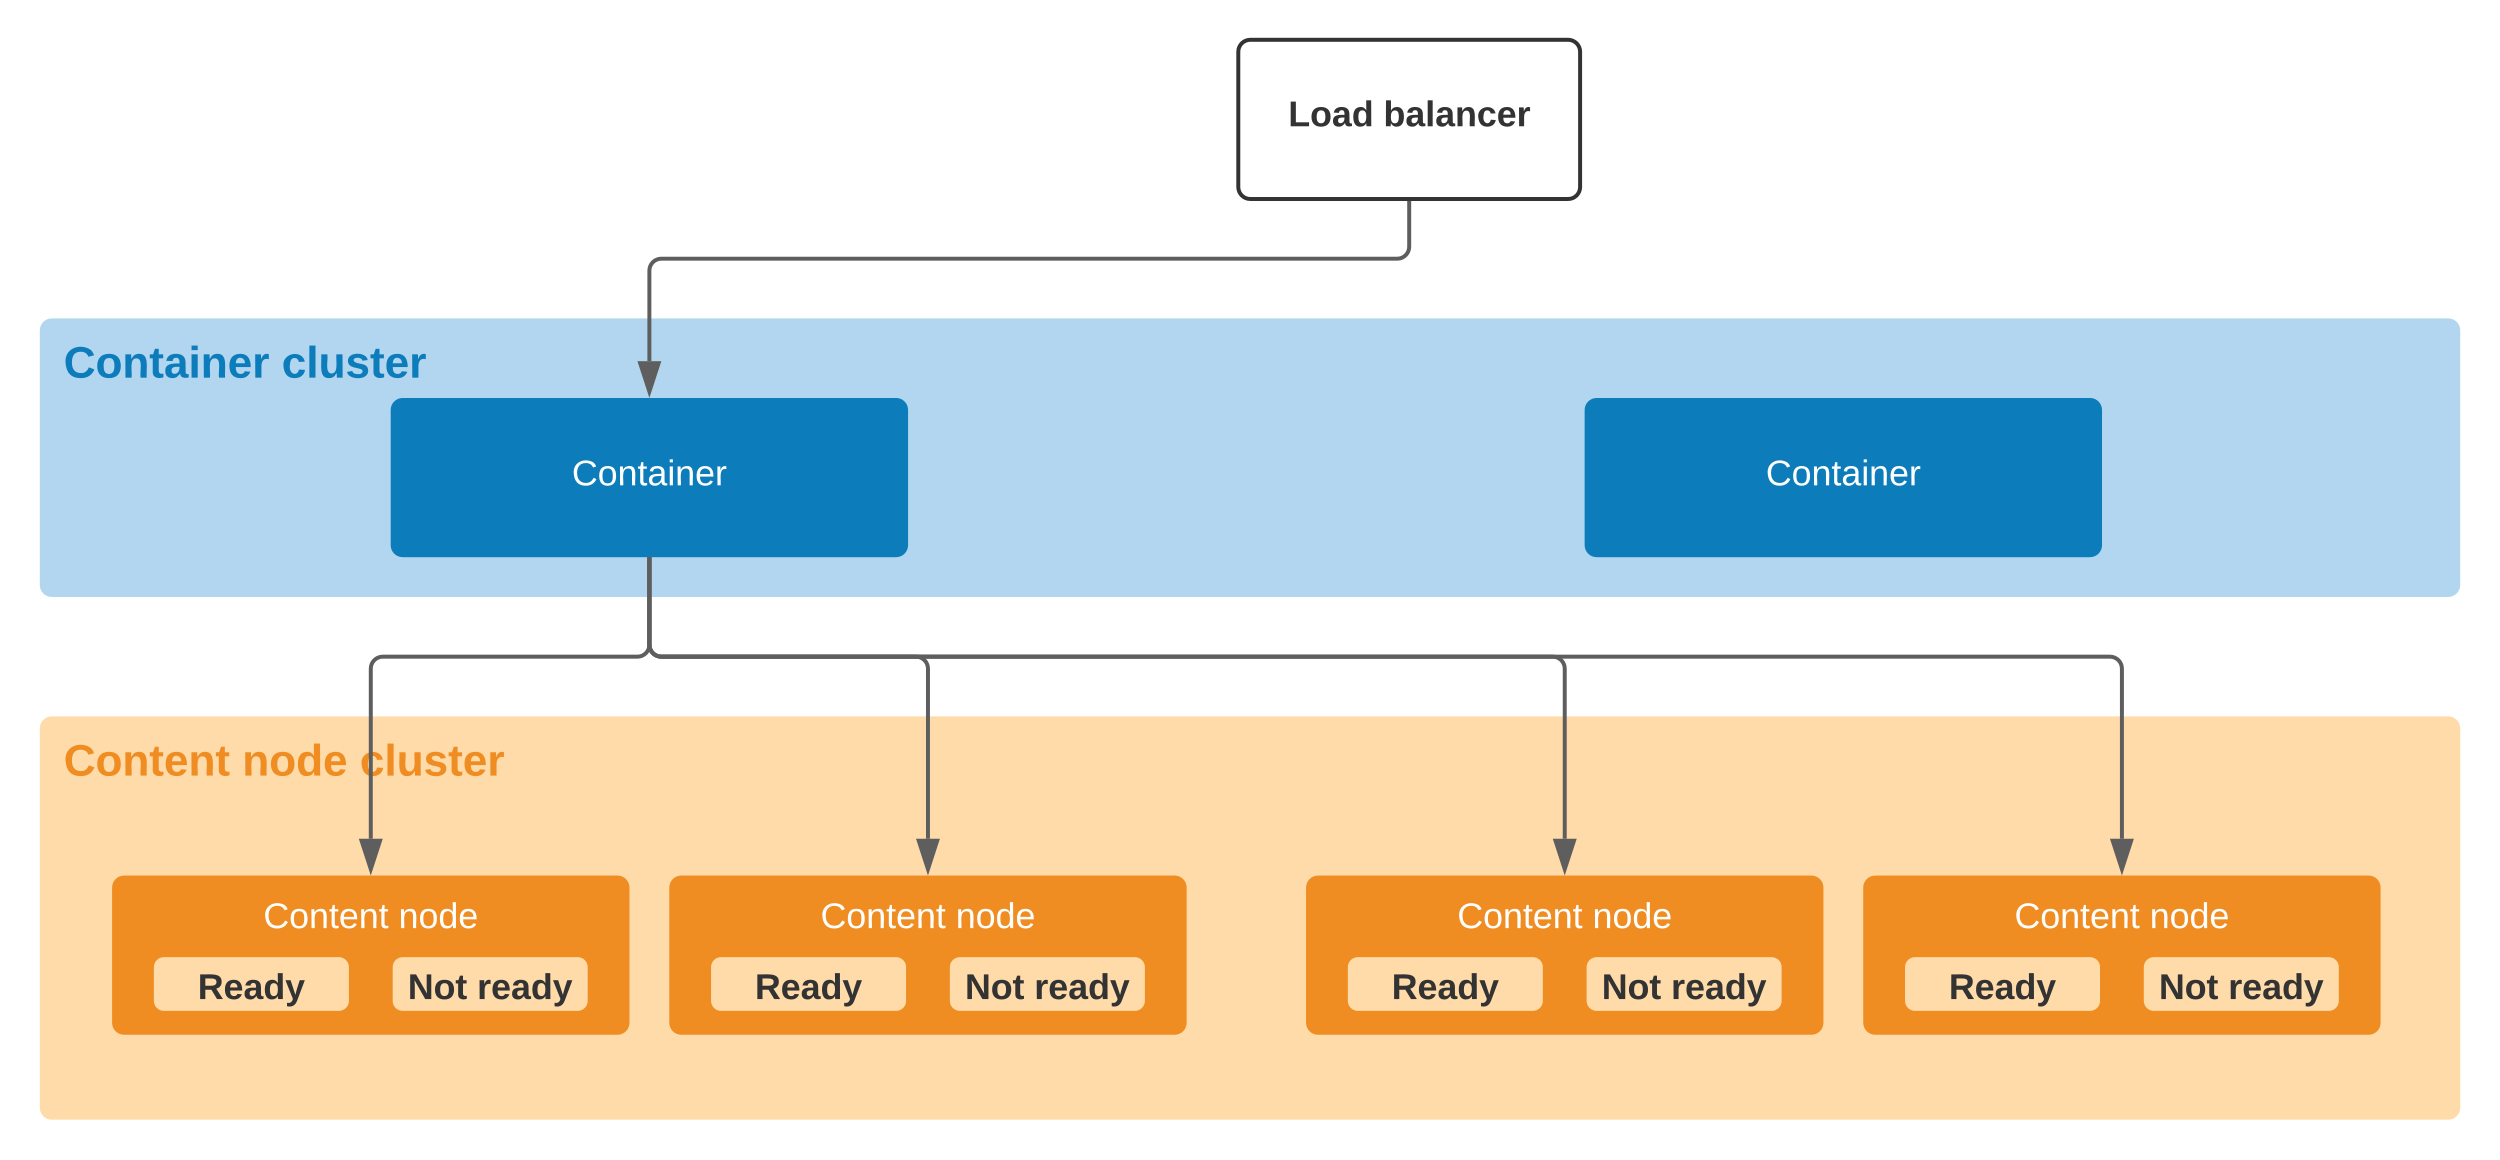
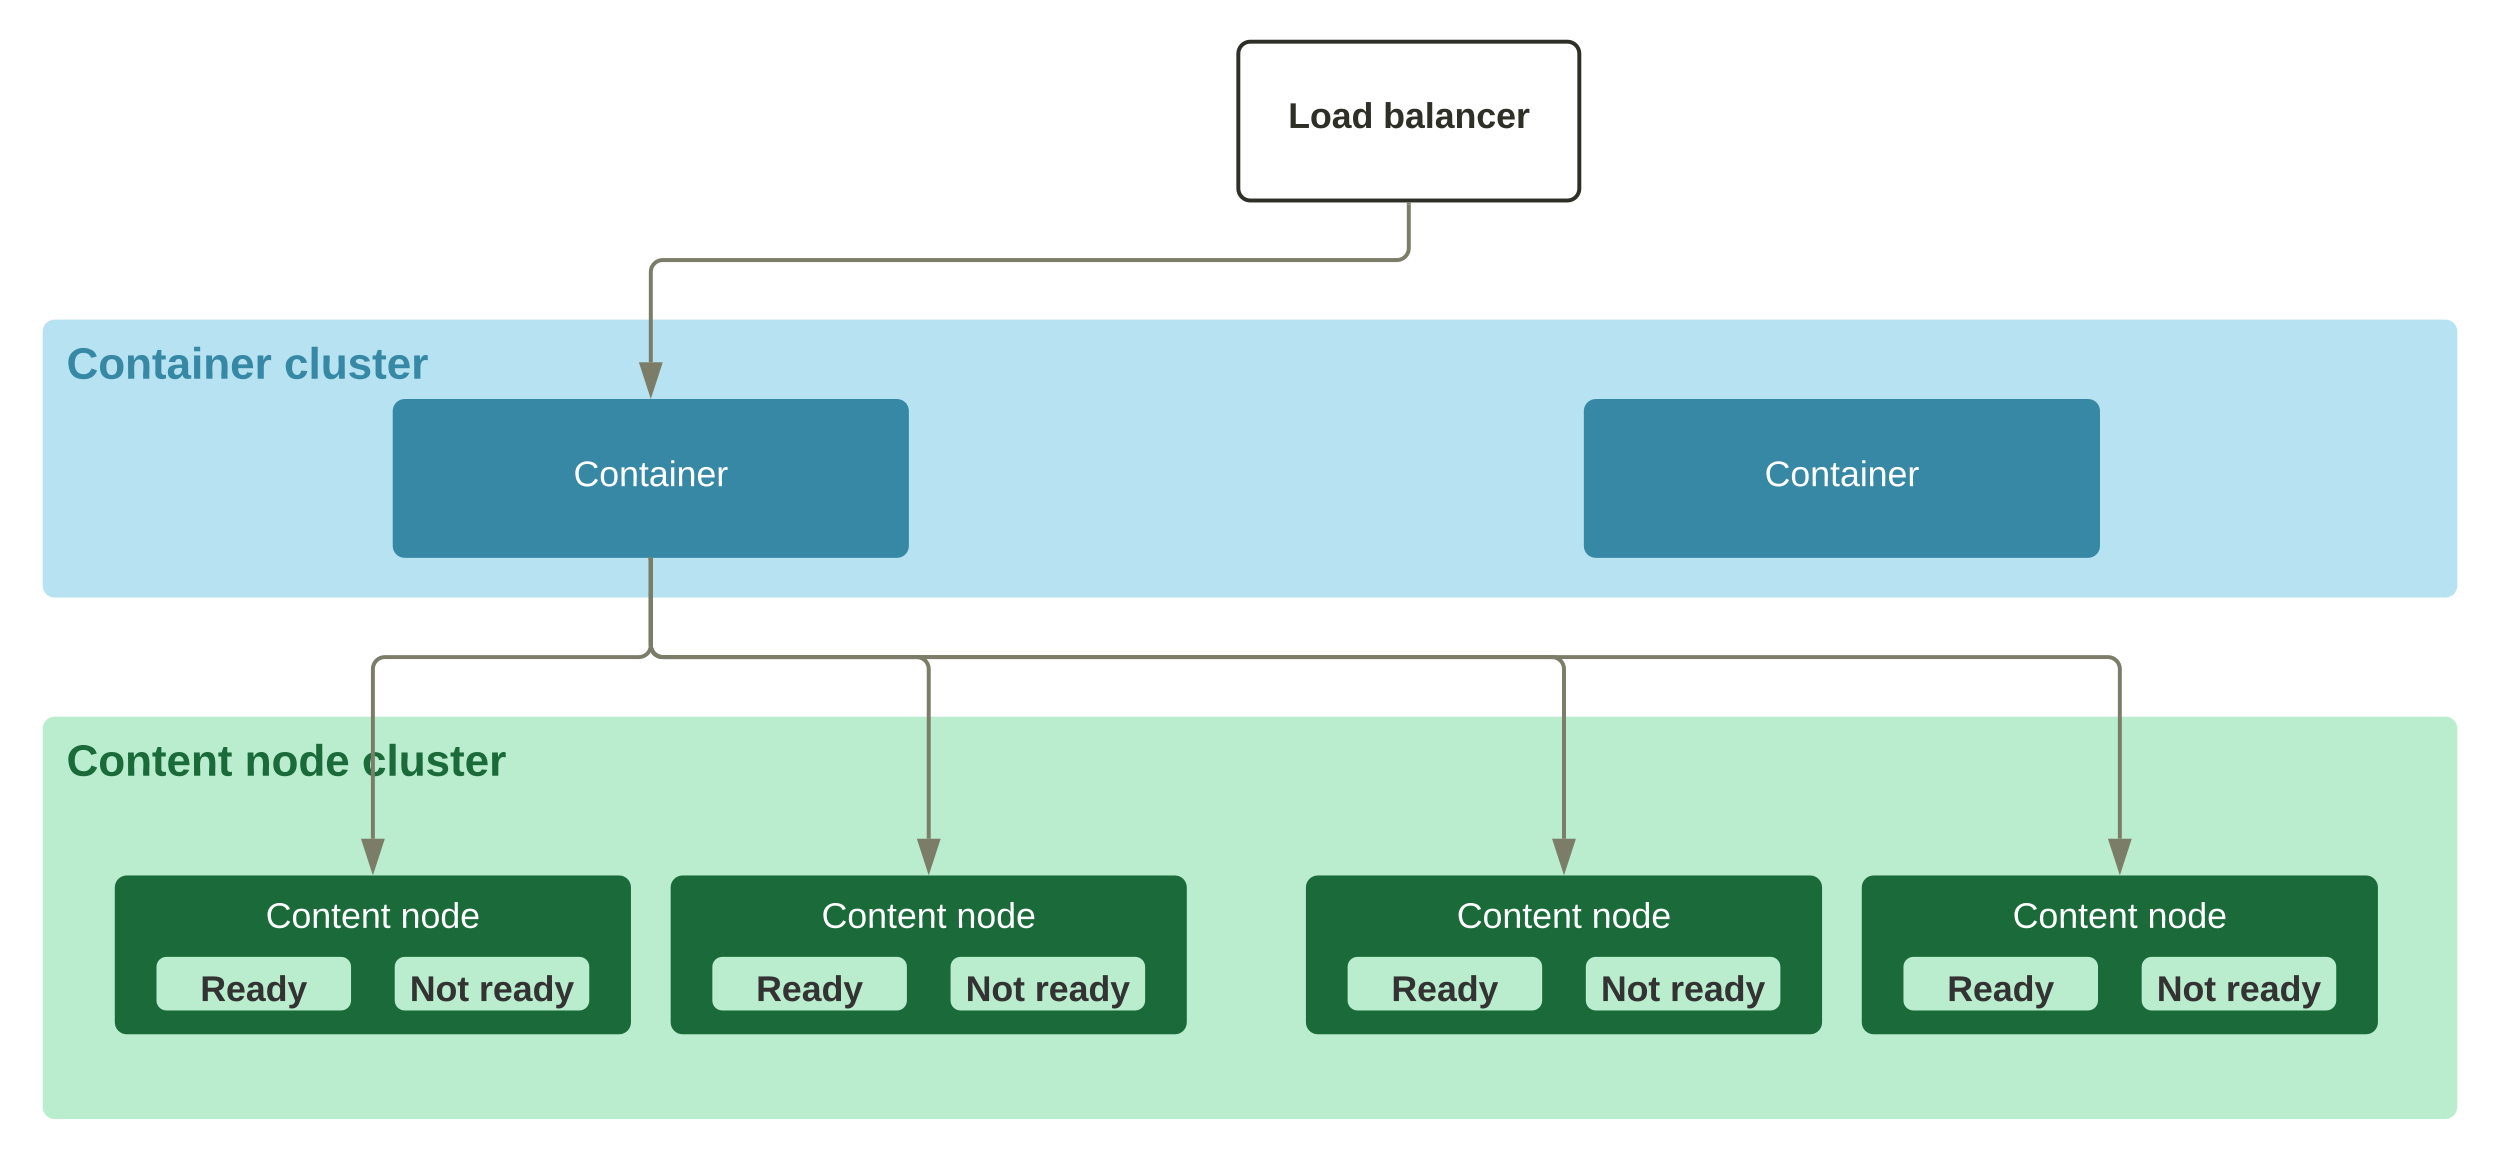
- <svg xmlns="http://www.w3.org/2000/svg" xmlns:ns1="lucid" xmlns:xlink="http://www.w3.org/1999/xlink" width="1256.33" height="582.67">
-   <g transform="translate(1456.333 -160)" ns1:page-tab-id="0_0">
+ <svg xmlns="http://www.w3.org/2000/svg" xmlns:ns1="lucid" xmlns:xlink="http://www.w3.org/1999/xlink" width="1259.33" height="585.17">
+   <g transform="translate(1457.833 -159)" ns1:page-tab-id="0_0">
    <path d="M-1500 0H0v1000h-1500z" fill="#fff" />
-     <path d="M-1436.33 526c0-3.3 2.68-6 6-6H-226c3.3 0 6 2.7 6 6v190.67c0 3.3-2.7 6-6 6h-1204.33c-3.32 0-6-2.7-6-6z" stroke="#000" stroke-opacity="0" stroke-width="3" fill="#ffdba9" />
+     <path d="M-1436.33 526a6 6 0 0 1 6-6H-226a6 6 0 0 1 6 6v190.67a6 6 0 0 1-6 6h-1204.33a6 6 0 0 1-6-6z" stroke="#000" stroke-opacity="0" stroke-width="3" fill="#baedce" />
    <use xlink:href="#a" transform="matrix(1,0,0,1,-1424.333,532) translate(0 17.77778)" />
    <use xlink:href="#b" transform="matrix(1,0,0,1,-1424.333,532) translate(89.75309 17.77778)" />
    <use xlink:href="#c" transform="matrix(1,0,0,1,-1424.333,532) translate(148.8272 17.77778)" />
-     <path d="M-1436.33 326c0-3.3 2.68-6 6-6H-226c3.3 0 6 2.7 6 6v128c0 3.3-2.7 6-6 6h-1204.33c-3.32 0-6-2.7-6-6z" stroke="#000" stroke-opacity="0" stroke-width="3" fill="#b2d6ef" />
+     <path d="M-1436.33 326a6 6 0 0 1 6-6H-226a6 6 0 0 1 6 6v128a6 6 0 0 1-6 6h-1204.33a6 6 0 0 1-6-6z" stroke="#000" stroke-opacity="0" stroke-width="3" fill="#b7e2f1" />
    <use xlink:href="#d" transform="matrix(1,0,0,1,-1424.333,332) translate(0 17.77778)" />
    <use xlink:href="#e" transform="matrix(1,0,0,1,-1424.333,332) translate(109.5679 17.77778)" />
-     <path d="M-1260 366c0-3.3 2.7-6 6-6h248c3.3 0 6 2.7 6 6v68c0 3.3-2.7 6-6 6h-248c-3.3 0-6-2.7-6-6z" stroke="#000" stroke-opacity="0" stroke-width="3" fill="#0c7cba" />
+     <path d="M-1260 366a6 6 0 0 1 6-6h248a6 6 0 0 1 6 6v68a6 6 0 0 1-6 6h-248a6 6 0 0 1-6-6z" stroke="#000" stroke-opacity="0" stroke-width="3" fill="#3788a5" />
    <use xlink:href="#f" transform="matrix(1,0,0,1,-1248,372) translate(79.075 31.9)" />
-     <path d="M-834.05 186c0-3.3 2.7-6 6-6h159.77c3.3 0 6 2.7 6 6v68c0 3.3-2.7 6-6 6h-159.77c-3.3 0-6-2.7-6-6z" stroke="#333" stroke-width="2" fill="#fff" />
+     <path d="M-834.05 186a6 6 0 0 1 6-6h159.77a6 6 0 0 1 6 6v68a6 6 0 0 1-6 6h-159.77a6 6 0 0 1-6-6z" stroke="#2e2f27" stroke-width="2" fill="#fff" />
    <use xlink:href="#g" transform="matrix(1,0,0,1,-829.049,185) translate(20.125 38.4625)" />
    <use xlink:href="#h" transform="matrix(1,0,0,1,-829.049,185) translate(67.975 38.4625)" />
-     <path d="M-1400 606c0-3.3 2.7-6 6-6h248c3.3 0 6 2.7 6 6v68c0 3.3-2.7 6-6 6h-248c-3.3 0-6-2.7-6-6z" stroke="#000" stroke-opacity="0" stroke-width="3" fill="#ef8d22" />
+     <path d="M-1400 606a6 6 0 0 1 6-6h248a6 6 0 0 1 6 6v68a6 6 0 0 1-6 6h-248a6 6 0 0 1-6-6z" stroke="#000" stroke-opacity="0" stroke-width="3" fill="#1b6a3a" />
    <use xlink:href="#i" transform="matrix(1,0,0,1,-1388,612) translate(64.025 14.4)" />
    <use xlink:href="#j" transform="matrix(1,0,0,1,-1388,612) translate(131.975 14.4)" />
-     <path d="M-1380 646c0-3.3 2.7-6 6-6h88c3.3 0 6 2.7 6 6v17c0 3.3-2.7 6-6 6h-88c-3.3 0-6-2.7-6-6z" stroke="#ef8d22" stroke-width="2" fill="#ffdba9" />
-     <use xlink:href="#k" transform="matrix(1,0,0,1,-1375,645) translate(18.05 17.06667)" />
-     <path d="M-1260 646c0-3.3 2.7-6 6-6h88c3.3 0 6 2.7 6 6v17c0 3.3-2.7 6-6 6h-88c-3.3 0-6-2.7-6-6z" stroke="#ef8d22" stroke-width="2" fill="#ffdba9" />
-     <use xlink:href="#l" transform="matrix(1,0,0,1,-1255,645) translate(3.6 17.06667)" />
-     <use xlink:href="#m" transform="matrix(1,0,0,1,-1255,645) translate(38.45 17.06667)" />
-     <path d="M-748.17 262v22c0 3.3-2.68 6-6 6H-1124c-3.3 0-6 2.7-6 6v45.5" stroke="#5e5e5e" stroke-width="2" fill="none" />
-     <path d="M-747.17 262.03h-2V261h2" fill="#5e5e5e" />
-     <path d="M-1130 356.76l-4.64-14.26h9.28z" stroke="#5e5e5e" stroke-width="2" fill="#5e5e5e" />
-     <path d="M-1130 441v43c0 3.3-2.7 6-6 6h-128c-3.3 0-6 2.7-6 6v85.5" stroke="#5e5e5e" stroke-width="2" fill="none" />
-     <path d="M-1129 441.03h-2V440h2" fill="#5e5e5e" />
-     <path d="M-1270 596.76l-4.64-14.26h9.28z" stroke="#5e5e5e" stroke-width="2" fill="#5e5e5e" />
-     <path d="M-1130 441v43c0 3.3 2.7 6 6 6h128c3.3 0 6 2.7 6 6v85.5" stroke="#5e5e5e" stroke-width="2" fill="none" />
-     <path d="M-1129 441.03h-2V440h2" fill="#5e5e5e" />
-     <path d="M-990 596.76l-4.64-14.26h9.28z" stroke="#5e5e5e" stroke-width="2" fill="#5e5e5e" />
-     <path d="M-1120 606c0-3.3 2.7-6 6-6h248c3.3 0 6 2.7 6 6v68c0 3.3-2.7 6-6 6h-248c-3.3 0-6-2.7-6-6z" stroke="#000" stroke-opacity="0" stroke-width="3" fill="#ef8d22" />
+     <path d="M-1380 646a6 6 0 0 1 6-6h88a6 6 0 0 1 6 6v17a6 6 0 0 1-6 6h-88a6 6 0 0 1-6-6z" stroke="#1b6a3a" stroke-width="2" fill="#baedce" />
+     <use xlink:href="#k" transform="matrix(1,0,0,1,-1375,645) translate(18.05 18.25417)" />
+     <path d="M-1260 646a6 6 0 0 1 6-6h88a6 6 0 0 1 6 6v17a6 6 0 0 1-6 6h-88a6 6 0 0 1-6-6z" stroke="#1b6a3a" stroke-width="2" fill="#baedce" />
+     <use xlink:href="#l" transform="matrix(1,0,0,1,-1255,645) translate(3.6 18.25417)" />
+     <use xlink:href="#m" transform="matrix(1,0,0,1,-1255,645) translate(38.45 18.25417)" />
+     <path d="M-748.17 262v22a6 6 0 0 1-6 6H-1124a6 6 0 0 0-6 6v45.5" stroke="#7b7d68" stroke-width="2" fill="none" />
+     <path d="M-747.17 262.03h-2V261h2z" stroke="#7b7d68" stroke-width=".05" fill="#7b7d68" />
+     <path d="M-1130 356.76l-4.63-14.26h9.27z" stroke="#7b7d68" stroke-width="2" fill="#7b7d68" />
+     <path d="M-1130 441v43a6 6 0 0 1-6 6h-128a6 6 0 0 0-6 6v85.5" stroke="#7b7d68" stroke-width="2" fill="none" />
+     <path d="M-1129 441.03h-2V440h2z" stroke="#7b7d68" stroke-width=".05" fill="#7b7d68" />
+     <path d="M-1270 596.76l-4.63-14.26h9.27z" stroke="#7b7d68" stroke-width="2" fill="#7b7d68" />
+     <path d="M-1130 441v43a6 6 0 0 0 6 6h128a6 6 0 0 1 6 6v85.5" stroke="#7b7d68" stroke-width="2" fill="none" />
+     <path d="M-1129 441.03h-2V440h2z" stroke="#7b7d68" stroke-width=".05" fill="#7b7d68" />
+     <path d="M-990 596.76l-4.63-14.26h9.26z" stroke="#7b7d68" stroke-width="2" fill="#7b7d68" />
+     <path d="M-1120 606a6 6 0 0 1 6-6h248a6 6 0 0 1 6 6v68a6 6 0 0 1-6 6h-248a6 6 0 0 1-6-6z" stroke="#000" stroke-opacity="0" stroke-width="3" fill="#1b6a3a" />
    <use xlink:href="#i" transform="matrix(1,0,0,1,-1108,612) translate(64.025 14.4)" />
    <use xlink:href="#j" transform="matrix(1,0,0,1,-1108,612) translate(131.975 14.4)" />
-     <path d="M-1100 646c0-3.3 2.7-6 6-6h88c3.3 0 6 2.7 6 6v17c0 3.3-2.7 6-6 6h-88c-3.3 0-6-2.7-6-6z" stroke="#ef8d22" stroke-width="2" fill="#ffdba9" />
-     <use xlink:href="#k" transform="matrix(1,0,0,1,-1095,645) translate(18.05 17.06667)" />
-     <path d="M-980 646c0-3.3 2.7-6 6-6h88c3.3 0 6 2.7 6 6v17c0 3.3-2.7 6-6 6h-88c-3.3 0-6-2.7-6-6z" stroke="#ef8d22" stroke-width="2" fill="#ffdba9" />
-     <use xlink:href="#l" transform="matrix(1,0,0,1,-975,645) translate(3.6 17.06667)" />
-     <use xlink:href="#m" transform="matrix(1,0,0,1,-975,645) translate(38.45 17.06667)" />
-     <path d="M-660 366c0-3.3 2.7-6 6-6h248c3.3 0 6 2.7 6 6v68c0 3.3-2.7 6-6 6h-248c-3.3 0-6-2.7-6-6z" stroke="#000" stroke-opacity="0" stroke-width="3" fill="#0c7cba" />
+     <path d="M-1100 646a6 6 0 0 1 6-6h88a6 6 0 0 1 6 6v17a6 6 0 0 1-6 6h-88a6 6 0 0 1-6-6z" stroke="#1b6a3a" stroke-width="2" fill="#baedce" />
+     <use xlink:href="#k" transform="matrix(1,0,0,1,-1095,645) translate(18.05 18.25417)" />
+     <path d="M-980 646a6 6 0 0 1 6-6h88a6 6 0 0 1 6 6v17a6 6 0 0 1-6 6h-88a6 6 0 0 1-6-6z" stroke="#1b6a3a" stroke-width="2" fill="#baedce" />
+     <use xlink:href="#l" transform="matrix(1,0,0,1,-975,645) translate(3.6 18.25417)" />
+     <use xlink:href="#m" transform="matrix(1,0,0,1,-975,645) translate(38.45 18.25417)" />
+     <path d="M-660 366a6 6 0 0 1 6-6h248a6 6 0 0 1 6 6v68a6 6 0 0 1-6 6h-248a6 6 0 0 1-6-6z" stroke="#000" stroke-opacity="0" stroke-width="3" fill="#3788a5" />
    <use xlink:href="#f" transform="matrix(1,0,0,1,-648,372) translate(79.075 31.9)" />
-     <path d="M-800 606c0-3.3 2.7-6 6-6h248c3.3 0 6 2.7 6 6v68c0 3.3-2.7 6-6 6h-248c-3.3 0-6-2.7-6-6z" stroke="#000" stroke-opacity="0" stroke-width="3" fill="#ef8d22" />
+     <path d="M-800 606a6 6 0 0 1 6-6h248a6 6 0 0 1 6 6v68a6 6 0 0 1-6 6h-248a6 6 0 0 1-6-6z" stroke="#000" stroke-opacity="0" stroke-width="3" fill="#1b6a3a" />
    <use xlink:href="#i" transform="matrix(1,0,0,1,-788,612) translate(64.025 14.4)" />
    <use xlink:href="#j" transform="matrix(1,0,0,1,-788,612) translate(131.975 14.4)" />
-     <path d="M-780 646c0-3.3 2.7-6 6-6h88c3.3 0 6 2.7 6 6v17c0 3.3-2.7 6-6 6h-88c-3.3 0-6-2.7-6-6z" stroke="#ef8d22" stroke-width="2" fill="#ffdba9" />
-     <use xlink:href="#k" transform="matrix(1,0,0,1,-775,645) translate(18.05 17.06667)" />
-     <path d="M-660 646c0-3.3 2.7-6 6-6h88c3.3 0 6 2.7 6 6v17c0 3.3-2.7 6-6 6h-88c-3.3 0-6-2.7-6-6z" stroke="#ef8d22" stroke-width="2" fill="#ffdba9" />
-     <use xlink:href="#l" transform="matrix(1,0,0,1,-655,645) translate(3.6 17.06667)" />
-     <use xlink:href="#m" transform="matrix(1,0,0,1,-655,645) translate(38.45 17.06667)" />
-     <path d="M-520 606c0-3.3 2.7-6 6-6h248c3.3 0 6 2.7 6 6v68c0 3.3-2.7 6-6 6h-248c-3.3 0-6-2.7-6-6z" stroke="#000" stroke-opacity="0" stroke-width="3" fill="#ef8d22" />
+     <path d="M-780 646a6 6 0 0 1 6-6h88a6 6 0 0 1 6 6v17a6 6 0 0 1-6 6h-88a6 6 0 0 1-6-6z" stroke="#1b6a3a" stroke-width="2" fill="#baedce" />
+     <use xlink:href="#k" transform="matrix(1,0,0,1,-775,645) translate(18.05 18.25417)" />
+     <path d="M-660 646a6 6 0 0 1 6-6h88a6 6 0 0 1 6 6v17a6 6 0 0 1-6 6h-88a6 6 0 0 1-6-6z" stroke="#1b6a3a" stroke-width="2" fill="#baedce" />
+     <use xlink:href="#l" transform="matrix(1,0,0,1,-655,645) translate(3.6 18.25417)" />
+     <use xlink:href="#m" transform="matrix(1,0,0,1,-655,645) translate(38.45 18.25417)" />
+     <path d="M-520 606a6 6 0 0 1 6-6h248a6 6 0 0 1 6 6v68a6 6 0 0 1-6 6h-248a6 6 0 0 1-6-6z" stroke="#000" stroke-opacity="0" stroke-width="3" fill="#1b6a3a" />
    <use xlink:href="#i" transform="matrix(1,0,0,1,-508,612) translate(64.025 14.4)" />
    <use xlink:href="#j" transform="matrix(1,0,0,1,-508,612) translate(131.975 14.4)" />
-     <path d="M-500 646c0-3.3 2.7-6 6-6h88c3.3 0 6 2.7 6 6v17c0 3.3-2.7 6-6 6h-88c-3.3 0-6-2.7-6-6z" stroke="#ef8d22" stroke-width="2" fill="#ffdba9" />
+     <path d="M-500 646a6 6 0 0 1 6-6h88a6 6 0 0 1 6 6v17a6 6 0 0 1-6 6h-88a6 6 0 0 1-6-6z" stroke="#1b6a3a" stroke-width="2" fill="#baedce" />
    <g>
-       <use xlink:href="#k" transform="matrix(1,0,0,1,-495,645) translate(18.05 17.06667)" />
+       <use xlink:href="#k" transform="matrix(1,0,0,1,-495,645) translate(18.05 18.25417)" />
    </g>
-     <path d="M-380 646c0-3.3 2.7-6 6-6h88c3.3 0 6 2.7 6 6v17c0 3.3-2.7 6-6 6h-88c-3.3 0-6-2.7-6-6z" stroke="#ef8d22" stroke-width="2" fill="#ffdba9" />
+     <path d="M-380 646a6 6 0 0 1 6-6h88a6 6 0 0 1 6 6v17a6 6 0 0 1-6 6h-88a6 6 0 0 1-6-6z" stroke="#1b6a3a" stroke-width="2" fill="#baedce" />
    <g>
-       <use xlink:href="#l" transform="matrix(1,0,0,1,-375,645) translate(3.6 17.06667)" />
-       <use xlink:href="#m" transform="matrix(1,0,0,1,-375,645) translate(38.45 17.06667)" />
+       <use xlink:href="#l" transform="matrix(1,0,0,1,-375,645) translate(3.6 18.25417)" />
+       <use xlink:href="#m" transform="matrix(1,0,0,1,-375,645) translate(38.45 18.25417)" />
    </g>
-     <path d="M-1130 441v43c0 3.3 2.7 6 6 6h448c3.3 0 6 2.7 6 6v85.5" stroke="#5e5e5e" stroke-width="2" fill="none" />
-     <path d="M-1129 441.03h-2V440h2" fill="#5e5e5e" />
-     <path d="M-670 596.76l-4.64-14.26h9.28z" stroke="#5e5e5e" stroke-width="2" fill="#5e5e5e" />
-     <path d="M-1130 441v43c0 3.3 2.7 6 6 6h728c3.3 0 6 2.7 6 6v85.5" stroke="#5e5e5e" stroke-width="2" fill="none" />
-     <path d="M-1129 441.03h-2V440h2" fill="#5e5e5e" />
-     <path d="M-390 596.76l-4.64-14.26h9.28z" stroke="#5e5e5e" stroke-width="2" fill="#5e5e5e" />
+     <path d="M-1130 441v43a6 6 0 0 0 6 6h448a6 6 0 0 1 6 6v85.5" stroke="#7b7d68" stroke-width="2" fill="none" />
+     <path d="M-1129 441.03h-2V440h2z" stroke="#7b7d68" stroke-width=".05" fill="#7b7d68" />
+     <path d="M-670 596.76l-4.63-14.26h9.26z" stroke="#7b7d68" stroke-width="2" fill="#7b7d68" />
+     <path d="M-1130 441v43a6 6 0 0 0 6 6h728a6 6 0 0 1 6 6v85.5" stroke="#7b7d68" stroke-width="2" fill="none" />
+     <path d="M-1129 441.03h-2V440h2z" stroke="#7b7d68" stroke-width=".05" fill="#7b7d68" />
+     <path d="M-390 596.76l-4.63-14.26h9.26z" stroke="#7b7d68" stroke-width="2" fill="#7b7d68" />
    <defs>
-       <path fill="#ef8d22" d="M67-125c0 53 21 87 73 88 37 1 54-22 65-47l45 17C233-25 199 4 140 4 58 4 20-42 15-125 8-235 124-281 211-232c18 10 29 29 36 50l-46 12c-8-25-30-41-62-41-52 0-71 34-72 86" id="n" />
-       <path fill="#ef8d22" d="M110-194c64 0 96 36 96 99 0 64-35 99-97 99-61 0-95-36-95-99 0-62 34-99 96-99zm-1 164c35 0 45-28 45-65 0-40-10-65-43-65-34 0-45 26-45 65 0 36 10 65 43 65" id="o" />
-       <path fill="#ef8d22" d="M135-194c87-1 58 113 63 194h-50c-7-57 23-157-34-157-59 0-34 97-39 157H25l-1-190h47c2 12-1 28 3 38 12-26 28-41 61-42" id="p" />
-       <path fill="#ef8d22" d="M115-3C79 11 28 4 28-45v-112H4v-33h27l15-45h31v45h36v33H77v99c-1 23 16 31 38 25v30" id="q" />
-       <path fill="#ef8d22" d="M185-48c-13 30-37 53-82 52C43 2 14-33 14-96s30-98 90-98c62 0 83 45 84 108H66c0 31 8 55 39 56 18 0 30-7 34-22zm-45-69c5-46-57-63-70-21-2 6-4 13-4 21h74" id="r" />
+       <path fill="#1b6a3a" d="M67-125c0 53 21 87 73 88 37 1 54-22 65-47l45 17C233-25 199 4 140 4 58 4 20-42 15-125 8-235 124-281 211-232c18 10 29 29 36 50l-46 12c-8-25-30-41-62-41-52 0-71 34-72 86" id="n" />
+       <path fill="#1b6a3a" d="M110-194c64 0 96 36 96 99 0 64-35 99-97 99-61 0-95-36-95-99 0-62 34-99 96-99zm-1 164c35 0 45-28 45-65 0-40-10-65-43-65-34 0-45 26-45 65 0 36 10 65 43 65" id="o" />
+       <path fill="#1b6a3a" d="M135-194c87-1 58 113 63 194h-50c-7-57 23-157-34-157-59 0-34 97-39 157H25l-1-190h47c2 12-1 28 3 38 12-26 28-41 61-42" id="p" />
+       <path fill="#1b6a3a" d="M115-3C79 11 28 4 28-45v-112H4v-33h27l15-45h31v45h36v33H77v99c-1 23 16 31 38 25v30" id="q" />
+       <path fill="#1b6a3a" d="M185-48c-13 30-37 53-82 52C43 2 14-33 14-96s30-98 90-98c62 0 83 45 84 108H66c0 31 8 55 39 56 18 0 30-7 34-22zm-45-69c5-46-57-63-70-21-2 6-4 13-4 21h74" id="r" />
      <g id="a">
        <use transform="matrix(0.0617284,0,0,0.0617284,0,0)" xlink:href="#n" />
        <use transform="matrix(0.0617284,0,0,0.0617284,15.98765,0)" xlink:href="#o" />
        <use transform="matrix(0.0617284,0,0,0.0617284,29.50617,0)" xlink:href="#p" />
        <use transform="matrix(0.0617284,0,0,0.0617284,43.02469,0)" xlink:href="#q" />
        <use transform="matrix(0.0617284,0,0,0.0617284,50.37037,0)" xlink:href="#r" />
        <use transform="matrix(0.0617284,0,0,0.0617284,62.71605,0)" xlink:href="#p" />
        <use transform="matrix(0.0617284,0,0,0.0617284,76.23457,0)" xlink:href="#q" />
      </g>
-       <path fill="#ef8d22" d="M88-194c31-1 46 15 58 34l-1-101h50l1 261h-48c-2-10 0-23-3-31C134-8 116 4 84 4 32 4 16-41 15-95c0-56 19-97 73-99zm17 164c33 0 40-30 41-66 1-37-9-64-41-64s-38 30-39 65c0 43 13 65 39 65" id="s" />
+       <path fill="#1b6a3a" d="M88-194c31-1 46 15 58 34l-1-101h50l1 261h-48c-2-10 0-23-3-31C134-8 116 4 84 4 32 4 16-41 15-95c0-56 19-97 73-99zm17 164c33 0 40-30 41-66 1-37-9-64-41-64s-38 30-39 65c0 43 13 65 39 65" id="s" />
      <g id="b">
        <use transform="matrix(0.0617284,0,0,0.0617284,0,0)" xlink:href="#p" />
        <use transform="matrix(0.0617284,0,0,0.0617284,13.51852,0)" xlink:href="#o" />
        <use transform="matrix(0.0617284,0,0,0.0617284,27.03704,0)" xlink:href="#s" />
        <use transform="matrix(0.0617284,0,0,0.0617284,40.55556,0)" xlink:href="#r" />
      </g>
-       <path fill="#ef8d22" d="M190-63c-7 42-38 67-86 67-59 0-84-38-90-98-12-110 154-137 174-36l-49 2c-2-19-15-32-35-32-30 0-35 28-38 64-6 74 65 87 74 30" id="t" />
-       <path fill="#ef8d22" d="M25 0v-261h50V0H25" id="u" />
-       <path fill="#ef8d22" d="M85 4C-2 5 27-109 22-190h50c7 57-23 150 33 157 60-5 35-97 40-157h50l1 190h-47c-2-12 1-28-3-38-12 25-28 42-61 42" id="v" />
-       <path fill="#ef8d22" d="M137-138c1-29-70-34-71-4 15 46 118 7 119 86 1 83-164 76-172 9l43-7c4 19 20 25 44 25 33 8 57-30 24-41C81-84 22-81 20-136c-2-80 154-74 161-7" id="w" />
-       <path fill="#ef8d22" d="M135-150c-39-12-60 13-60 57V0H25l-1-190h47c2 13-1 29 3 40 6-28 27-53 61-41v41" id="x" />
+       <path fill="#1b6a3a" d="M190-63c-7 42-38 67-86 67-59 0-84-38-90-98-12-110 154-137 174-36l-49 2c-2-19-15-32-35-32-30 0-35 28-38 64-6 74 65 87 74 30" id="t" />
+       <path fill="#1b6a3a" d="M25 0v-261h50V0H25" id="u" />
+       <path fill="#1b6a3a" d="M85 4C-2 5 27-109 22-190h50c7 57-23 150 33 157 60-5 35-97 40-157h50l1 190h-47c-2-12 1-28-3-38-12 25-28 42-61 42" id="v" />
+       <path fill="#1b6a3a" d="M137-138c1-29-70-34-71-4 15 46 118 7 119 86 1 83-164 76-172 9l43-7c4 19 20 25 44 25 33 8 57-30 24-41C81-84 22-81 20-136c-2-80 154-74 161-7" id="w" />
+       <path fill="#1b6a3a" d="M135-150c-39-12-60 13-60 57V0H25l-1-190h47c2 13-1 29 3 40 6-28 27-53 61-41v41" id="x" />
      <g id="c">
        <use transform="matrix(0.0617284,0,0,0.0617284,0,0)" xlink:href="#t" />
        <use transform="matrix(0.0617284,0,0,0.0617284,12.34568,0)" xlink:href="#u" />
        <use transform="matrix(0.0617284,0,0,0.0617284,18.51852,0)" xlink:href="#v" />
        <use transform="matrix(0.0617284,0,0,0.0617284,32.03704,0)" xlink:href="#w" />
        <use transform="matrix(0.0617284,0,0,0.0617284,44.38272,0)" xlink:href="#q" />
        <use transform="matrix(0.0617284,0,0,0.0617284,51.7284,0)" xlink:href="#r" />
        <use transform="matrix(0.0617284,0,0,0.0617284,64.07407,0)" xlink:href="#x" />
      </g>
-       <path fill="#0c7cba" d="M67-125c0 53 21 87 73 88 37 1 54-22 65-47l45 17C233-25 199 4 140 4 58 4 20-42 15-125 8-235 124-281 211-232c18 10 29 29 36 50l-46 12c-8-25-30-41-62-41-52 0-71 34-72 86" id="y" />
-       <path fill="#0c7cba" d="M110-194c64 0 96 36 96 99 0 64-35 99-97 99-61 0-95-36-95-99 0-62 34-99 96-99zm-1 164c35 0 45-28 45-65 0-40-10-65-43-65-34 0-45 26-45 65 0 36 10 65 43 65" id="z" />
-       <path fill="#0c7cba" d="M135-194c87-1 58 113 63 194h-50c-7-57 23-157-34-157-59 0-34 97-39 157H25l-1-190h47c2 12-1 28 3 38 12-26 28-41 61-42" id="A" />
-       <path fill="#0c7cba" d="M115-3C79 11 28 4 28-45v-112H4v-33h27l15-45h31v45h36v33H77v99c-1 23 16 31 38 25v30" id="B" />
-       <path fill="#0c7cba" d="M133-34C117-15 103 5 69 4 32 3 11-16 11-54c-1-60 55-63 116-61 1-26-3-47-28-47-18 1-26 9-28 27l-52-2c7-38 36-58 82-57s74 22 75 68l1 82c-1 14 12 18 25 15v27c-30 8-71 5-69-32zm-48 3c29 0 43-24 42-57-32 0-66-3-65 30 0 17 8 27 23 27" id="C" />
-       <path fill="#0c7cba" d="M25-224v-37h50v37H25zM25 0v-190h50V0H25" id="D" />
-       <path fill="#0c7cba" d="M185-48c-13 30-37 53-82 52C43 2 14-33 14-96s30-98 90-98c62 0 83 45 84 108H66c0 31 8 55 39 56 18 0 30-7 34-22zm-45-69c5-46-57-63-70-21-2 6-4 13-4 21h74" id="E" />
-       <path fill="#0c7cba" d="M135-150c-39-12-60 13-60 57V0H25l-1-190h47c2 13-1 29 3 40 6-28 27-53 61-41v41" id="F" />
+       <path fill="#3788a5" d="M67-125c0 53 21 87 73 88 37 1 54-22 65-47l45 17C233-25 199 4 140 4 58 4 20-42 15-125 8-235 124-281 211-232c18 10 29 29 36 50l-46 12c-8-25-30-41-62-41-52 0-71 34-72 86" id="y" />
+       <path fill="#3788a5" d="M110-194c64 0 96 36 96 99 0 64-35 99-97 99-61 0-95-36-95-99 0-62 34-99 96-99zm-1 164c35 0 45-28 45-65 0-40-10-65-43-65-34 0-45 26-45 65 0 36 10 65 43 65" id="z" />
+       <path fill="#3788a5" d="M135-194c87-1 58 113 63 194h-50c-7-57 23-157-34-157-59 0-34 97-39 157H25l-1-190h47c2 12-1 28 3 38 12-26 28-41 61-42" id="A" />
+       <path fill="#3788a5" d="M115-3C79 11 28 4 28-45v-112H4v-33h27l15-45h31v45h36v33H77v99c-1 23 16 31 38 25v30" id="B" />
+       <path fill="#3788a5" d="M133-34C117-15 103 5 69 4 32 3 11-16 11-54c-1-60 55-63 116-61 1-26-3-47-28-47-18 1-26 9-28 27l-52-2c7-38 36-58 82-57s74 22 75 68l1 82c-1 14 12 18 25 15v27c-30 8-71 5-69-32zm-48 3c29 0 43-24 42-57-32 0-66-3-65 30 0 17 8 27 23 27" id="C" />
+       <path fill="#3788a5" d="M25-224v-37h50v37H25zM25 0v-190h50V0H25" id="D" />
+       <path fill="#3788a5" d="M185-48c-13 30-37 53-82 52C43 2 14-33 14-96s30-98 90-98c62 0 83 45 84 108H66c0 31 8 55 39 56 18 0 30-7 34-22zm-45-69c5-46-57-63-70-21-2 6-4 13-4 21h74" id="E" />
+       <path fill="#3788a5" d="M135-150c-39-12-60 13-60 57V0H25l-1-190h47c2 13-1 29 3 40 6-28 27-53 61-41v41" id="F" />
      <g id="d">
        <use transform="matrix(0.0617284,0,0,0.0617284,0,0)" xlink:href="#y" />
        <use transform="matrix(0.0617284,0,0,0.0617284,15.98765,0)" xlink:href="#z" />
        <use transform="matrix(0.0617284,0,0,0.0617284,29.50617,0)" xlink:href="#A" />
        <use transform="matrix(0.0617284,0,0,0.0617284,43.02469,0)" xlink:href="#B" />
        <use transform="matrix(0.0617284,0,0,0.0617284,50.37037,0)" xlink:href="#C" />
        <use transform="matrix(0.0617284,0,0,0.0617284,62.71605,0)" xlink:href="#D" />
        <use transform="matrix(0.0617284,0,0,0.0617284,68.88889,0)" xlink:href="#A" />
        <use transform="matrix(0.0617284,0,0,0.0617284,82.40741,0)" xlink:href="#E" />
        <use transform="matrix(0.0617284,0,0,0.0617284,94.75309,0)" xlink:href="#F" />
      </g>
-       <path fill="#0c7cba" d="M190-63c-7 42-38 67-86 67-59 0-84-38-90-98-12-110 154-137 174-36l-49 2c-2-19-15-32-35-32-30 0-35 28-38 64-6 74 65 87 74 30" id="G" />
-       <path fill="#0c7cba" d="M25 0v-261h50V0H25" id="H" />
-       <path fill="#0c7cba" d="M85 4C-2 5 27-109 22-190h50c7 57-23 150 33 157 60-5 35-97 40-157h50l1 190h-47c-2-12 1-28-3-38-12 25-28 42-61 42" id="I" />
-       <path fill="#0c7cba" d="M137-138c1-29-70-34-71-4 15 46 118 7 119 86 1 83-164 76-172 9l43-7c4 19 20 25 44 25 33 8 57-30 24-41C81-84 22-81 20-136c-2-80 154-74 161-7" id="J" />
+       <path fill="#3788a5" d="M190-63c-7 42-38 67-86 67-59 0-84-38-90-98-12-110 154-137 174-36l-49 2c-2-19-15-32-35-32-30 0-35 28-38 64-6 74 65 87 74 30" id="G" />
+       <path fill="#3788a5" d="M25 0v-261h50V0H25" id="H" />
+       <path fill="#3788a5" d="M85 4C-2 5 27-109 22-190h50c7 57-23 150 33 157 60-5 35-97 40-157h50l1 190h-47c-2-12 1-28-3-38-12 25-28 42-61 42" id="I" />
+       <path fill="#3788a5" d="M137-138c1-29-70-34-71-4 15 46 118 7 119 86 1 83-164 76-172 9l43-7c4 19 20 25 44 25 33 8 57-30 24-41C81-84 22-81 20-136c-2-80 154-74 161-7" id="J" />
      <g id="e">
        <use transform="matrix(0.0617284,0,0,0.0617284,0,0)" xlink:href="#G" />
        <use transform="matrix(0.0617284,0,0,0.0617284,12.34568,0)" xlink:href="#H" />
        <use transform="matrix(0.0617284,0,0,0.0617284,18.51852,0)" xlink:href="#I" />
        <use transform="matrix(0.0617284,0,0,0.0617284,32.03704,0)" xlink:href="#J" />
        <use transform="matrix(0.0617284,0,0,0.0617284,44.38272,0)" xlink:href="#B" />
        <use transform="matrix(0.0617284,0,0,0.0617284,51.7284,0)" xlink:href="#E" />
        <use transform="matrix(0.0617284,0,0,0.0617284,64.07407,0)" xlink:href="#F" />
      </g>
      <path fill="#fff" d="M212-179c-10-28-35-45-73-45-59 0-87 40-87 99 0 60 29 101 89 101 43 0 62-24 78-52l27 14C228-24 195 4 139 4 59 4 22-46 18-125c-6-104 99-153 187-111 19 9 31 26 39 46" id="K" />
      <path fill="#fff" d="M100-194c62-1 85 37 85 99 1 63-27 99-86 99S16-35 15-95c0-66 28-99 85-99zM99-20c44 1 53-31 53-75 0-43-8-75-51-75s-53 32-53 75 10 74 51 75" id="L" />
      <path fill="#fff" d="M117-194c89-4 53 116 60 194h-32v-121c0-31-8-49-39-48C34-167 62-67 57 0H25l-1-190h30c1 10-1 24 2 32 11-22 29-35 61-36" id="M" />
      <path fill="#fff" d="M59-47c-2 24 18 29 38 22v24C64 9 27 4 27-40v-127H5v-23h24l9-43h21v43h35v23H59v120" id="N" />
      <path fill="#fff" d="M141-36C126-15 110 5 73 4 37 3 15-17 15-53c-1-64 63-63 125-63 3-35-9-54-41-54-24 1-41 7-42 31l-33-3c5-37 33-52 76-52 45 0 72 20 72 64v82c-1 20 7 32 28 27v20c-31 9-61-2-59-35zM48-53c0 20 12 33 32 33 41-3 63-29 60-74-43 2-92-5-92 41" id="O" />
      <path fill="#fff" d="M24-231v-30h32v30H24zM24 0v-190h32V0H24" id="P" />
      <path fill="#fff" d="M100-194c63 0 86 42 84 106H49c0 40 14 67 53 68 26 1 43-12 49-29l28 8c-11 28-37 45-77 45C44 4 14-33 15-96c1-61 26-98 85-98zm52 81c6-60-76-77-97-28-3 7-6 17-6 28h103" id="Q" />
      <path fill="#fff" d="M114-163C36-179 61-72 57 0H25l-1-190h30c1 12-1 29 2 39 6-27 23-49 58-41v29" id="R" />
      <g id="f">
        <use transform="matrix(0.05,0,0,0.05,0,0)" xlink:href="#K" />
        <use transform="matrix(0.05,0,0,0.05,12.95,0)" xlink:href="#L" />
        <use transform="matrix(0.05,0,0,0.05,22.95,0)" xlink:href="#M" />
        <use transform="matrix(0.05,0,0,0.05,32.95,0)" xlink:href="#N" />
        <use transform="matrix(0.05,0,0,0.05,37.95,0)" xlink:href="#O" />
        <use transform="matrix(0.05,0,0,0.05,47.95,0)" xlink:href="#P" />
        <use transform="matrix(0.05,0,0,0.05,51.9,0)" xlink:href="#M" />
        <use transform="matrix(0.05,0,0,0.05,61.9,0)" xlink:href="#Q" />
        <use transform="matrix(0.05,0,0,0.05,71.9,0)" xlink:href="#R" />
      </g>
-       <path fill="#333" d="M24 0v-248h52v208h133V0H24" id="S" />
-       <path fill="#333" d="M110-194c64 0 96 36 96 99 0 64-35 99-97 99-61 0-95-36-95-99 0-62 34-99 96-99zm-1 164c35 0 45-28 45-65 0-40-10-65-43-65-34 0-45 26-45 65 0 36 10 65 43 65" id="T" />
-       <path fill="#333" d="M133-34C117-15 103 5 69 4 32 3 11-16 11-54c-1-60 55-63 116-61 1-26-3-47-28-47-18 1-26 9-28 27l-52-2c7-38 36-58 82-57s74 22 75 68l1 82c-1 14 12 18 25 15v27c-30 8-71 5-69-32zm-48 3c29 0 43-24 42-57-32 0-66-3-65 30 0 17 8 27 23 27" id="U" />
-       <path fill="#333" d="M88-194c31-1 46 15 58 34l-1-101h50l1 261h-48c-2-10 0-23-3-31C134-8 116 4 84 4 32 4 16-41 15-95c0-56 19-97 73-99zm17 164c33 0 40-30 41-66 1-37-9-64-41-64s-38 30-39 65c0 43 13 65 39 65" id="V" />
+       <path fill="#2e2f27" d="M24 0v-248h52v208h133V0H24" id="S" />
+       <path fill="#2e2f27" d="M110-194c64 0 96 36 96 99 0 64-35 99-97 99-61 0-95-36-95-99 0-62 34-99 96-99zm-1 164c35 0 45-28 45-65 0-40-10-65-43-65-34 0-45 26-45 65 0 36 10 65 43 65" id="T" />
+       <path fill="#2e2f27" d="M133-34C117-15 103 5 69 4 32 3 11-16 11-54c-1-60 55-63 116-61 1-26-3-47-28-47-18 1-26 9-28 27l-52-2c7-38 36-58 82-57s74 22 75 68l1 82c-1 14 12 18 25 15v27c-30 8-71 5-69-32zm-48 3c29 0 43-24 42-57-32 0-66-3-65 30 0 17 8 27 23 27" id="U" />
+       <path fill="#2e2f27" d="M88-194c31-1 46 15 58 34l-1-101h50l1 261h-48c-2-10 0-23-3-31C134-8 116 4 84 4 32 4 16-41 15-95c0-56 19-97 73-99zm17 164c33 0 40-30 41-66 1-37-9-64-41-64s-38 30-39 65c0 43 13 65 39 65" id="V" />
      <g id="g">
        <use transform="matrix(0.05,0,0,0.05,0,0)" xlink:href="#S" />
        <use transform="matrix(0.05,0,0,0.05,10.95,0)" xlink:href="#T" />
        <use transform="matrix(0.05,0,0,0.05,21.9,0)" xlink:href="#U" />
        <use transform="matrix(0.05,0,0,0.05,31.9,0)" xlink:href="#V" />
      </g>
-       <path fill="#333" d="M135-194c52 0 70 43 70 98 0 56-19 99-73 100-30 1-46-15-58-35L72 0H24l1-261h50v104c11-23 29-37 60-37zM114-30c31 0 40-27 40-66 0-37-7-63-39-63s-41 28-41 65c0 36 8 64 40 64" id="W" />
-       <path fill="#333" d="M25 0v-261h50V0H25" id="X" />
-       <path fill="#333" d="M135-194c87-1 58 113 63 194h-50c-7-57 23-157-34-157-59 0-34 97-39 157H25l-1-190h47c2 12-1 28 3 38 12-26 28-41 61-42" id="Y" />
-       <path fill="#333" d="M190-63c-7 42-38 67-86 67-59 0-84-38-90-98-12-110 154-137 174-36l-49 2c-2-19-15-32-35-32-30 0-35 28-38 64-6 74 65 87 74 30" id="Z" />
-       <path fill="#333" d="M185-48c-13 30-37 53-82 52C43 2 14-33 14-96s30-98 90-98c62 0 83 45 84 108H66c0 31 8 55 39 56 18 0 30-7 34-22zm-45-69c5-46-57-63-70-21-2 6-4 13-4 21h74" id="aa" />
-       <path fill="#333" d="M135-150c-39-12-60 13-60 57V0H25l-1-190h47c2 13-1 29 3 40 6-28 27-53 61-41v41" id="ab" />
+       <path fill="#2e2f27" d="M135-194c52 0 70 43 70 98 0 56-19 99-73 100-30 1-46-15-58-35L72 0H24l1-261h50v104c11-23 29-37 60-37zM114-30c31 0 40-27 40-66 0-37-7-63-39-63s-41 28-41 65c0 36 8 64 40 64" id="W" />
+       <path fill="#2e2f27" d="M25 0v-261h50V0H25" id="X" />
+       <path fill="#2e2f27" d="M135-194c87-1 58 113 63 194h-50c-7-57 23-157-34-157-59 0-34 97-39 157H25l-1-190h47c2 12-1 28 3 38 12-26 28-41 61-42" id="Y" />
+       <path fill="#2e2f27" d="M190-63c-7 42-38 67-86 67-59 0-84-38-90-98-12-110 154-137 174-36l-49 2c-2-19-15-32-35-32-30 0-35 28-38 64-6 74 65 87 74 30" id="Z" />
+       <path fill="#2e2f27" d="M185-48c-13 30-37 53-82 52C43 2 14-33 14-96s30-98 90-98c62 0 83 45 84 108H66c0 31 8 55 39 56 18 0 30-7 34-22zm-45-69c5-46-57-63-70-21-2 6-4 13-4 21h74" id="aa" />
+       <path fill="#2e2f27" d="M135-150c-39-12-60 13-60 57V0H25l-1-190h47c2 13-1 29 3 40 6-28 27-53 61-41v41" id="ab" />
      <g id="h">
        <use transform="matrix(0.05,0,0,0.05,0,0)" xlink:href="#W" />
        <use transform="matrix(0.05,0,0,0.05,10.95,0)" xlink:href="#U" />
        <use transform="matrix(0.05,0,0,0.05,20.95,0)" xlink:href="#X" />
        <use transform="matrix(0.05,0,0,0.05,25.95,0)" xlink:href="#U" />
        <use transform="matrix(0.05,0,0,0.05,35.95,0)" xlink:href="#Y" />
        <use transform="matrix(0.05,0,0,0.05,46.9,0)" xlink:href="#Z" />
        <use transform="matrix(0.05,0,0,0.05,56.9,0)" xlink:href="#aa" />
        <use transform="matrix(0.05,0,0,0.05,66.9,0)" xlink:href="#ab" />
      </g>
      <g id="i">
        <use transform="matrix(0.05,0,0,0.05,0,0)" xlink:href="#K" />
        <use transform="matrix(0.05,0,0,0.05,12.95,0)" xlink:href="#L" />
        <use transform="matrix(0.05,0,0,0.05,22.95,0)" xlink:href="#M" />
        <use transform="matrix(0.05,0,0,0.05,32.95,0)" xlink:href="#N" />
        <use transform="matrix(0.05,0,0,0.05,37.95,0)" xlink:href="#Q" />
        <use transform="matrix(0.05,0,0,0.05,47.95,0)" xlink:href="#M" />
        <use transform="matrix(0.05,0,0,0.05,57.95,0)" xlink:href="#N" />
      </g>
      <path fill="#fff" d="M85-194c31 0 48 13 60 33l-1-100h32l1 261h-30c-2-10 0-23-3-31C134-8 116 4 85 4 32 4 16-35 15-94c0-66 23-100 70-100zm9 24c-40 0-46 34-46 75 0 40 6 74 45 74 42 0 51-32 51-76 0-42-9-74-50-73" id="ac" />
      <g id="j">
        <use transform="matrix(0.05,0,0,0.05,0,0)" xlink:href="#M" />
        <use transform="matrix(0.05,0,0,0.05,10,0)" xlink:href="#L" />
        <use transform="matrix(0.05,0,0,0.05,20,0)" xlink:href="#ac" />
        <use transform="matrix(0.05,0,0,0.05,30,0)" xlink:href="#Q" />
      </g>
      <path fill="#333" d="M240-174c0 40-23 61-54 70L253 0h-59l-57-94H76V0H24v-248c93 4 217-23 216 74zM76-134c48-2 112 12 112-38 0-48-66-32-112-35v73" id="ad" />
-       <path fill="#333" d="M123 10C108 53 80 86 19 72V37c35 8 53-11 59-39L3-190h52l48 148c12-52 28-100 44-148h51" id="ae" />
+       <path fill="#333" d="M185-48c-13 30-37 53-82 52C43 2 14-33 14-96s30-98 90-98c62 0 83 45 84 108H66c0 31 8 55 39 56 18 0 30-7 34-22zm-45-69c5-46-57-63-70-21-2 6-4 13-4 21h74" id="ae" />
+       <path fill="#333" d="M133-34C117-15 103 5 69 4 32 3 11-16 11-54c-1-60 55-63 116-61 1-26-3-47-28-47-18 1-26 9-28 27l-52-2c7-38 36-58 82-57s74 22 75 68l1 82c-1 14 12 18 25 15v27c-30 8-71 5-69-32zm-48 3c29 0 43-24 42-57-32 0-66-3-65 30 0 17 8 27 23 27" id="af" />
+       <path fill="#333" d="M88-194c31-1 46 15 58 34l-1-101h50l1 261h-48c-2-10 0-23-3-31C134-8 116 4 84 4 32 4 16-41 15-95c0-56 19-97 73-99zm17 164c33 0 40-30 41-66 1-37-9-64-41-64s-38 30-39 65c0 43 13 65 39 65" id="ag" />
+       <path fill="#333" d="M123 10C108 53 80 86 19 72V37c35 8 53-11 59-39L3-190h52l48 148c12-52 28-100 44-148h51" id="ah" />
      <g id="k">
        <use transform="matrix(0.05,0,0,0.05,0,0)" xlink:href="#ad" />
-         <use transform="matrix(0.05,0,0,0.05,12.95,0)" xlink:href="#aa" />
-         <use transform="matrix(0.05,0,0,0.05,22.95,0)" xlink:href="#U" />
-         <use transform="matrix(0.05,0,0,0.05,32.95,0)" xlink:href="#V" />
-         <use transform="matrix(0.05,0,0,0.05,43.9,0)" xlink:href="#ae" />
-       </g>
-       <path fill="#333" d="M175 0L67-191c6 58 2 128 3 191H24v-248h59L193-55c-6-58-2-129-3-193h46V0h-61" id="af" />
-       <path fill="#333" d="M115-3C79 11 28 4 28-45v-112H4v-33h27l15-45h31v45h36v33H77v99c-1 23 16 31 38 25v30" id="ag" />
+         <use transform="matrix(0.05,0,0,0.05,12.95,0)" xlink:href="#ae" />
+         <use transform="matrix(0.05,0,0,0.05,22.95,0)" xlink:href="#af" />
+         <use transform="matrix(0.05,0,0,0.05,32.95,0)" xlink:href="#ag" />
+         <use transform="matrix(0.05,0,0,0.05,43.9,0)" xlink:href="#ah" />
+       </g>
+       <path fill="#333" d="M175 0L67-191c6 58 2 128 3 191H24v-248h59L193-55c-6-58-2-129-3-193h46V0h-61" id="ai" />
+       <path fill="#333" d="M110-194c64 0 96 36 96 99 0 64-35 99-97 99-61 0-95-36-95-99 0-62 34-99 96-99zm-1 164c35 0 45-28 45-65 0-40-10-65-43-65-34 0-45 26-45 65 0 36 10 65 43 65" id="aj" />
+       <path fill="#333" d="M115-3C79 11 28 4 28-45v-112H4v-33h27l15-45h31v45h36v33H77v99c-1 23 16 31 38 25v30" id="ak" />
      <g id="l">
-         <use transform="matrix(0.05,0,0,0.05,0,0)" xlink:href="#af" />
-         <use transform="matrix(0.05,0,0,0.05,12.95,0)" xlink:href="#T" />
-         <use transform="matrix(0.05,0,0,0.05,23.9,0)" xlink:href="#ag" />
-       </g>
+         <use transform="matrix(0.05,0,0,0.05,0,0)" xlink:href="#ai" />
+         <use transform="matrix(0.05,0,0,0.05,12.95,0)" xlink:href="#aj" />
+         <use transform="matrix(0.05,0,0,0.05,23.9,0)" xlink:href="#ak" />
+       </g>
+       <path fill="#333" d="M135-150c-39-12-60 13-60 57V0H25l-1-190h47c2 13-1 29 3 40 6-28 27-53 61-41v41" id="al" />
      <g id="m">
-         <use transform="matrix(0.05,0,0,0.05,0,0)" xlink:href="#ab" />
-         <use transform="matrix(0.05,0,0,0.05,7,0)" xlink:href="#aa" />
-         <use transform="matrix(0.05,0,0,0.05,17,0)" xlink:href="#U" />
-         <use transform="matrix(0.05,0,0,0.05,27,0)" xlink:href="#V" />
-         <use transform="matrix(0.05,0,0,0.05,37.95,0)" xlink:href="#ae" />
+         <use transform="matrix(0.05,0,0,0.05,0,0)" xlink:href="#al" />
+         <use transform="matrix(0.05,0,0,0.05,7,0)" xlink:href="#ae" />
+         <use transform="matrix(0.05,0,0,0.05,17,0)" xlink:href="#af" />
+         <use transform="matrix(0.05,0,0,0.05,27,0)" xlink:href="#ag" />
+         <use transform="matrix(0.05,0,0,0.05,37.95,0)" xlink:href="#ah" />
      </g>
    </defs>
  </g>
</svg>
